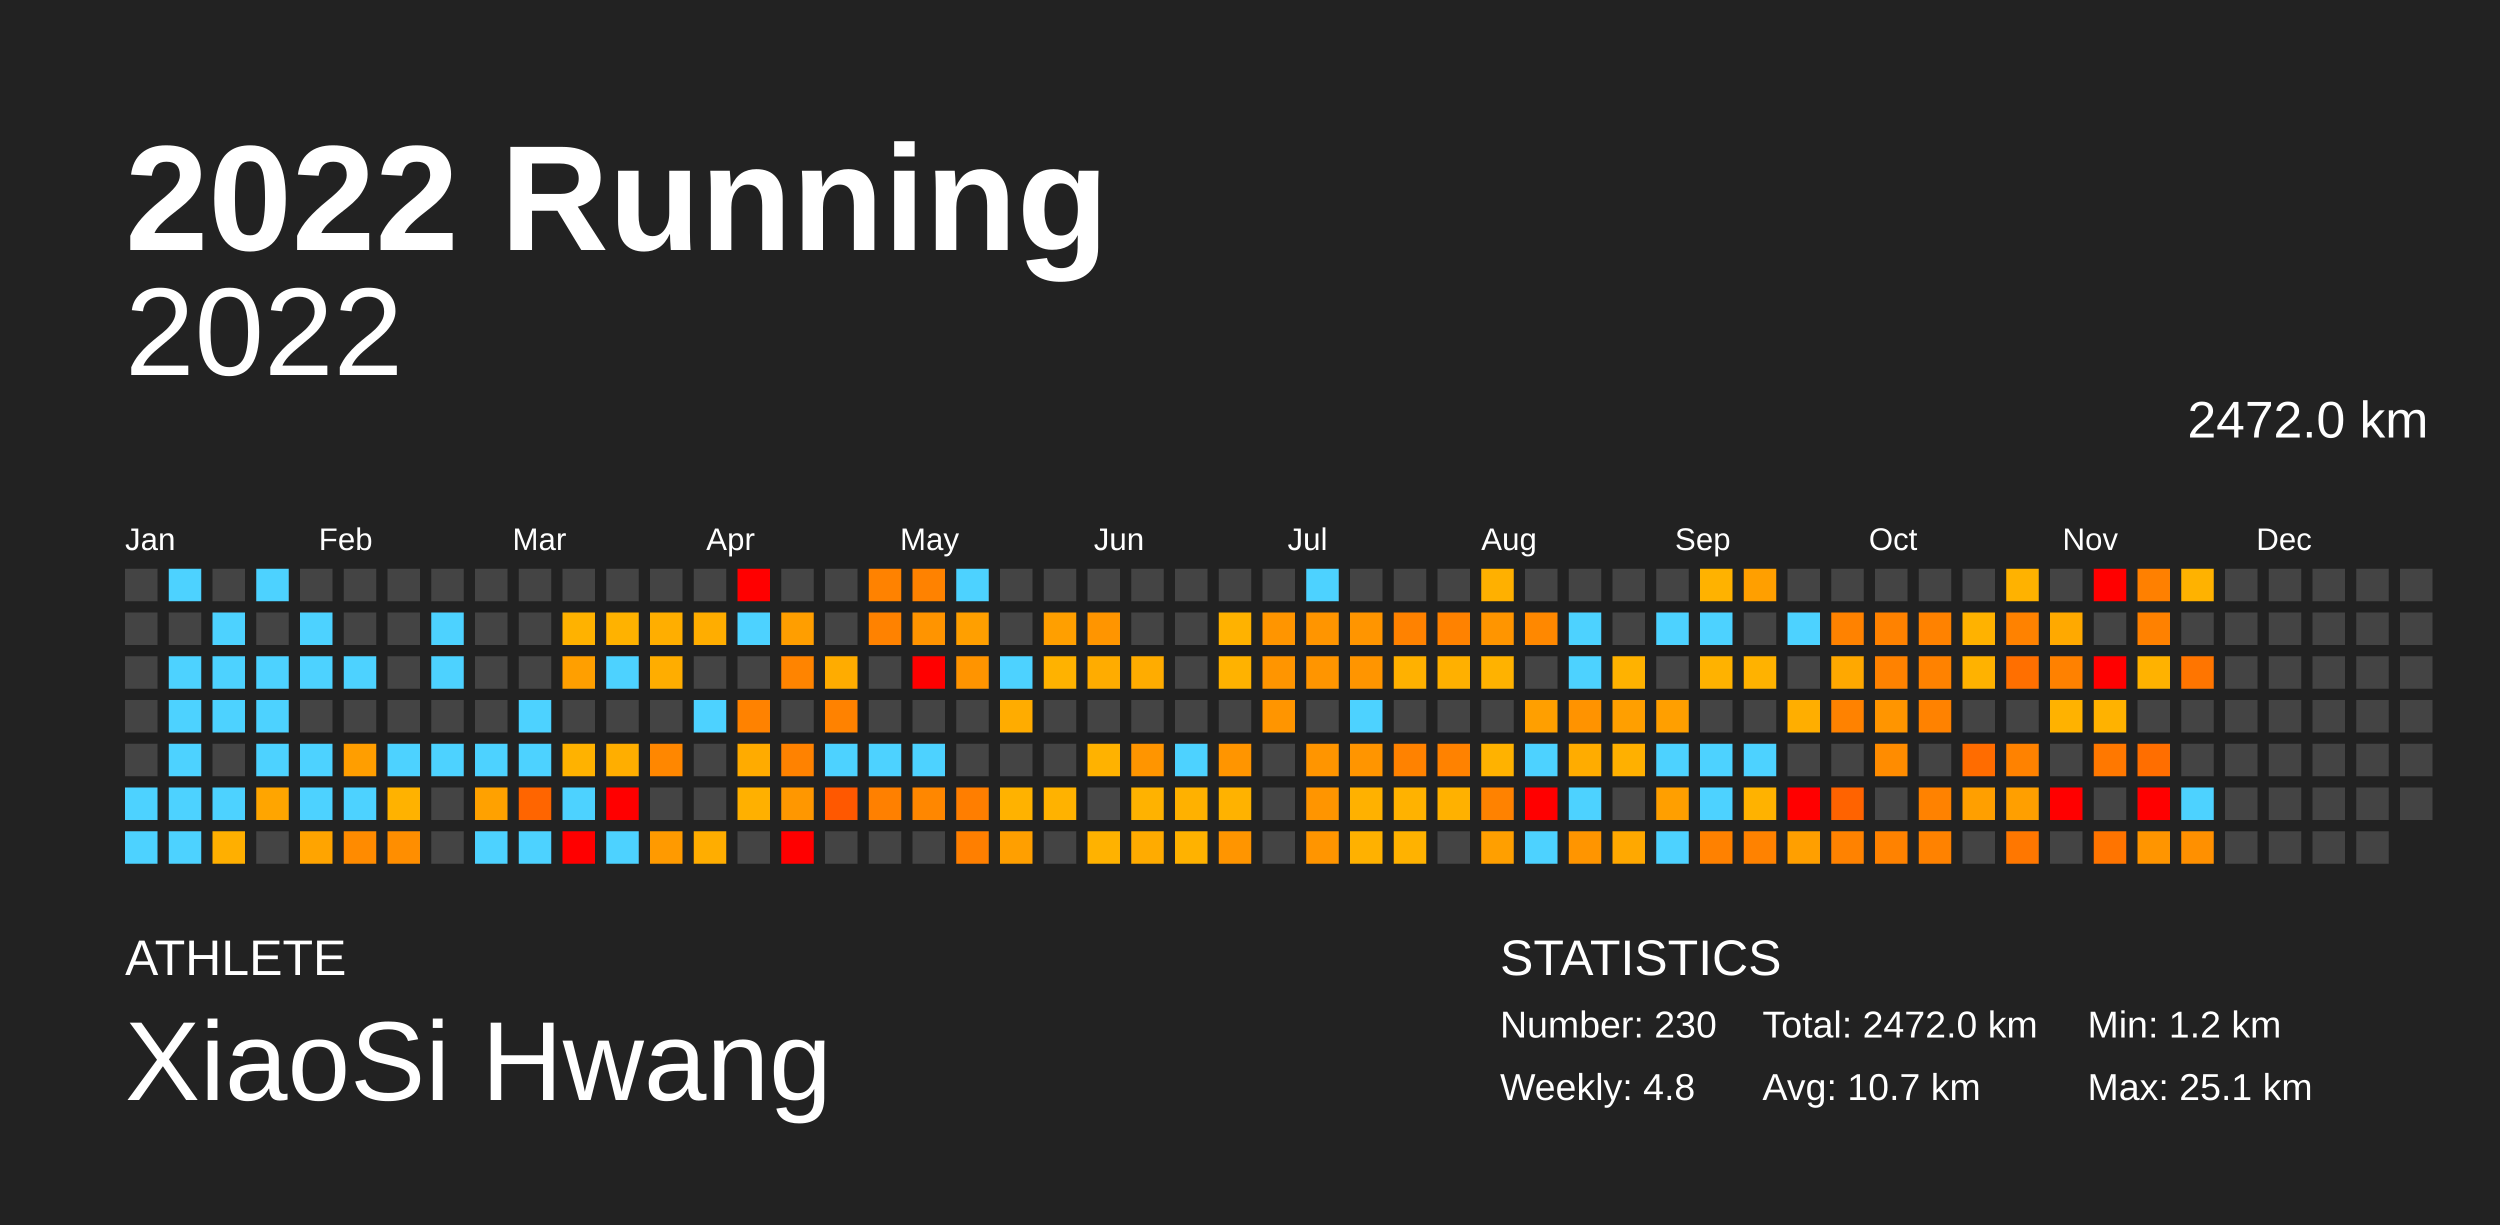
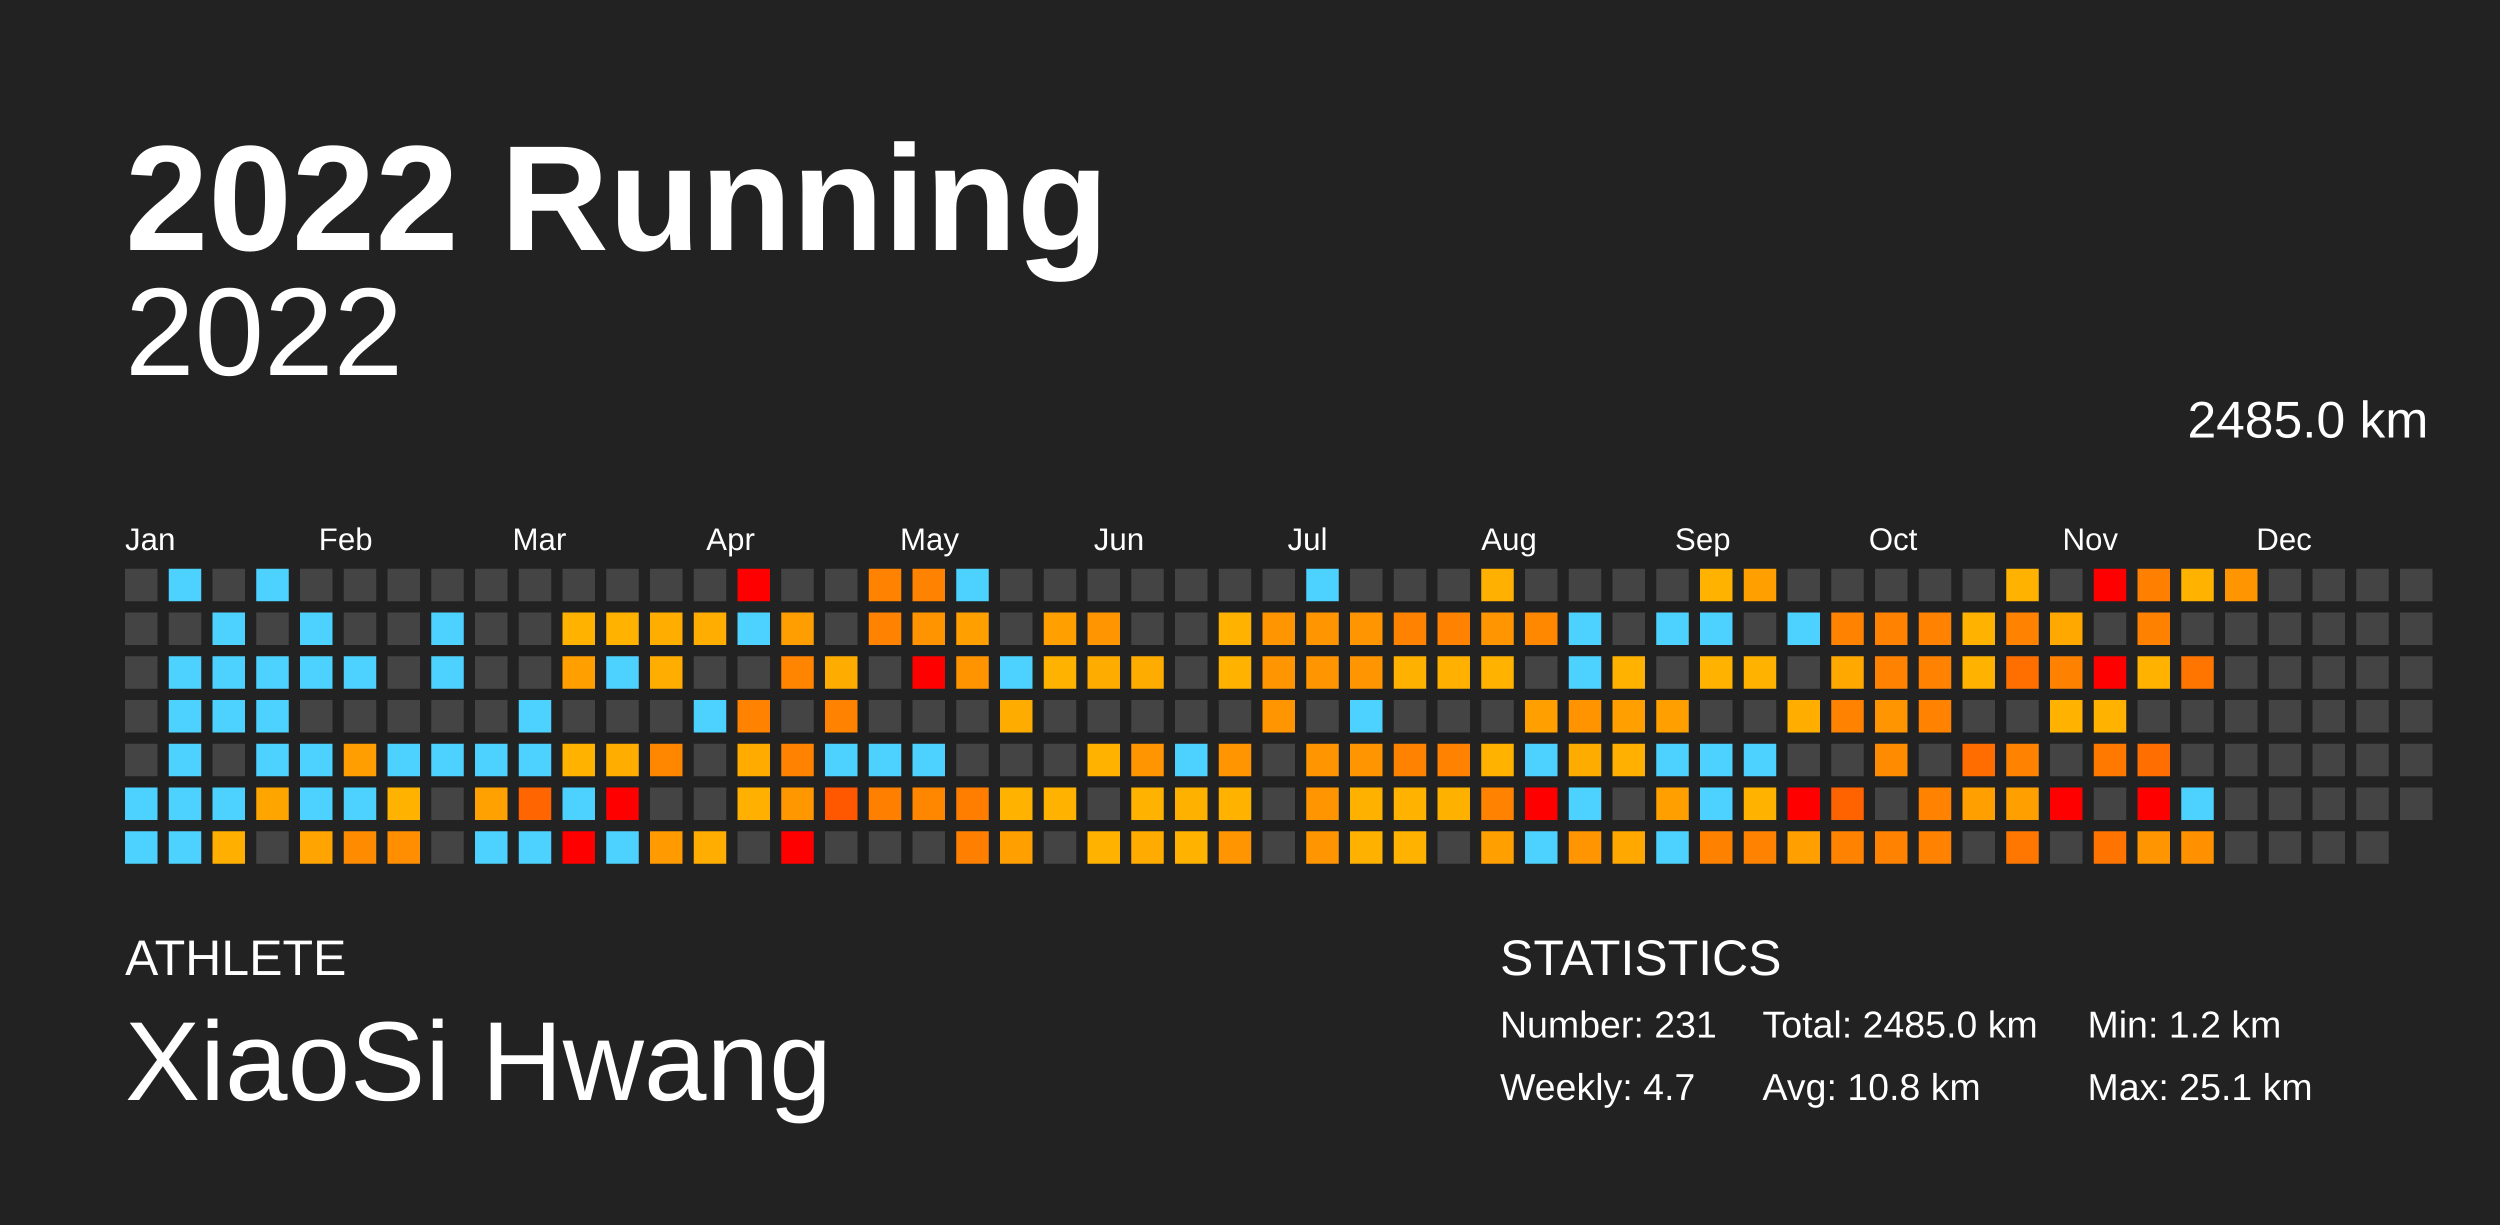
<svg xmlns="http://www.w3.org/2000/svg" baseProfile="full" height="98mm" version="1.1" viewBox="0,0,200,98" width="200mm">
  <defs />
  <rect fill="#222222" height="98" width="200" x="0" y="0" />
  <text fill="#FFFFFF" style="font-size:12px; font-family:Arial; font-weight:bold;" x="10" y="20">2022 Running</text>
  <text fill="#FFFFFF" style="font-size:4px; font-family:Arial" x="10" y="78">ATHLETE</text>
  <text fill="#FFFFFF" style="font-size:9px; font-family:Arial" x="10" y="88">XiaoSi Hwang</text>
  <text fill="#FFFFFF" style="font-size:4px; font-family:Arial" x="120" y="78">STATISTICS</text>
-   <text fill="#FFFFFF" style="font-size:3px; font-family:Arial" x="120" y="83">Number: 230</text>
-   <text fill="#FFFFFF" style="font-size:3px; font-family:Arial" x="120" y="88">Weekly: 4.8</text>
-   <text fill="#FFFFFF" style="font-size:3px; font-family:Arial" x="141" y="83">Total: 2472.0 km</text>
-   <text fill="#FFFFFF" style="font-size:3px; font-family:Arial" x="141" y="88">Avg: 10.7 km</text>
+   <text fill="#FFFFFF" style="font-size:3px; font-family:Arial" x="120" y="83">Number: 231</text>
+   <text fill="#FFFFFF" style="font-size:3px; font-family:Arial" x="120" y="88">Weekly: 4.7</text>
+   <text fill="#FFFFFF" style="font-size:3px; font-family:Arial" x="141" y="83">Total: 2485.0 km</text>
+   <text fill="#FFFFFF" style="font-size:3px; font-family:Arial" x="141" y="88">Avg: 10.8 km</text>
  <text fill="#FFFFFF" style="font-size:3px; font-family:Arial" x="167" y="83">Min: 1.2 km</text>
  <text fill="#FFFFFF" style="font-size:3px; font-family:Arial" x="167" y="88">Max: 25.1 km</text>
  <text alignment-baseline="hanging" fill="#FFFFFF" style="font-size:10.0px; font-family:Arial;" x="10" y="30">2022</text>
-   <text alignment-baseline="hanging" fill="#FFFFFF" style="font-size:4.125px; font-family:Arial;" x="175" y="35">2472.0 km</text>
+   <text alignment-baseline="hanging" fill="#FFFFFF" style="font-size:4.125px; font-family:Arial;" x="175" y="35">2485.0 km</text>
  <text fill="#FFFFFF" style="font-size:2.5px; font-family:Arial" x="10.0" y="44">Jan</text>
  <text fill="#FFFFFF" style="font-size:2.5px; font-family:Arial" x="25.5" y="44">Feb</text>
  <text fill="#FFFFFF" style="font-size:2.5px; font-family:Arial" x="41.0" y="44">Mar</text>
  <text fill="#FFFFFF" style="font-size:2.5px; font-family:Arial" x="56.5" y="44">Apr</text>
  <text fill="#FFFFFF" style="font-size:2.5px; font-family:Arial" x="72.0" y="44">May</text>
  <text fill="#FFFFFF" style="font-size:2.5px; font-family:Arial" x="87.5" y="44">Jun</text>
  <text fill="#FFFFFF" style="font-size:2.5px; font-family:Arial" x="103.0" y="44">Jul</text>
  <text fill="#FFFFFF" style="font-size:2.5px; font-family:Arial" x="118.5" y="44">Aug</text>
  <text fill="#FFFFFF" style="font-size:2.5px; font-family:Arial" x="134.0" y="44">Sep</text>
  <text fill="#FFFFFF" style="font-size:2.5px; font-family:Arial" x="149.5" y="44">Oct</text>
  <text fill="#FFFFFF" style="font-size:2.5px; font-family:Arial" x="165.0" y="44">Nov</text>
  <text fill="#FFFFFF" style="font-size:2.5px; font-family:Arial" x="180.5" y="44">Dec</text>
  <rect fill="#444444" height="2.6" width="2.6" x="10.0" y="45.5" />
  <rect fill="#444444" height="2.6" width="2.6" x="10.0" y="49.0" />
  <rect fill="#444444" height="2.6" width="2.6" x="10.0" y="52.5" />
  <rect fill="#444444" height="2.6" width="2.6" x="10.0" y="56.0" />
  <rect fill="#444444" height="2.6" width="2.6" x="10.0" y="59.5" />
  <rect fill="#4dd2ff" height="2.6" width="2.6" x="10.0" y="63.0" />
  <rect fill="#4dd2ff" height="2.6" width="2.6" x="10.0" y="66.5" />
  <rect fill="#4dd2ff" height="2.6" width="2.6" x="13.5" y="45.5" />
  <rect fill="#444444" height="2.6" width="2.6" x="13.5" y="49.0" />
  <rect fill="#4dd2ff" height="2.6" width="2.6" x="13.5" y="52.5" />
  <rect fill="#4dd2ff" height="2.6" width="2.6" x="13.5" y="56.0" />
  <rect fill="#4dd2ff" height="2.6" width="2.6" x="13.5" y="59.5" />
  <rect fill="#4dd2ff" height="2.6" width="2.6" x="13.5" y="63.0" />
  <rect fill="#4dd2ff" height="2.6" width="2.6" x="13.5" y="66.5" />
  <rect fill="#444444" height="2.6" width="2.6" x="17.0" y="45.5" />
  <rect fill="#4dd2ff" height="2.6" width="2.6" x="17.0" y="49.0" />
  <rect fill="#4dd2ff" height="2.6" width="2.6" x="17.0" y="52.5" />
  <rect fill="#4dd2ff" height="2.6" width="2.6" x="17.0" y="56.0" />
  <rect fill="#444444" height="2.6" width="2.6" x="17.0" y="59.5" />
  <rect fill="#4dd2ff" height="2.6" width="2.6" x="17.0" y="63.0" />
  <rect fill="#ffaf00" height="2.6" width="2.6" x="17.0" y="66.5" />
  <rect fill="#4dd2ff" height="2.6" width="2.6" x="20.5" y="45.5" />
  <rect fill="#444444" height="2.6" width="2.6" x="20.5" y="49.0" />
  <rect fill="#4dd2ff" height="2.6" width="2.6" x="20.5" y="52.5" />
  <rect fill="#4dd2ff" height="2.6" width="2.6" x="20.5" y="56.0" />
  <rect fill="#4dd2ff" height="2.6" width="2.6" x="20.5" y="59.5" />
  <rect fill="#ffa500" height="2.6" width="2.6" x="20.5" y="63.0" />
  <rect fill="#444444" height="2.6" width="2.6" x="20.5" y="66.5" />
  <rect fill="#444444" height="2.6" width="2.6" x="24.0" y="45.5" />
  <rect fill="#4dd2ff" height="2.6" width="2.6" x="24.0" y="49.0" />
  <rect fill="#4dd2ff" height="2.6" width="2.6" x="24.0" y="52.5" />
  <rect fill="#444444" height="2.6" width="2.6" x="24.0" y="56.0" />
  <rect fill="#4dd2ff" height="2.6" width="2.6" x="24.0" y="59.5" />
  <rect fill="#4dd2ff" height="2.6" width="2.6" x="24.0" y="63.0" />
  <rect fill="#ffa400" height="2.6" width="2.6" x="24.0" y="66.5" />
  <rect fill="#444444" height="2.6" width="2.6" x="27.5" y="45.5" />
  <rect fill="#444444" height="2.6" width="2.6" x="27.5" y="49.0" />
  <rect fill="#4dd2ff" height="2.6" width="2.6" x="27.5" y="52.5" />
  <rect fill="#444444" height="2.6" width="2.6" x="27.5" y="56.0" />
  <rect fill="#ff9e00" height="2.6" width="2.6" x="27.5" y="59.5" />
  <rect fill="#4dd2ff" height="2.6" width="2.6" x="27.5" y="63.0" />
  <rect fill="#ff8b00" height="2.6" width="2.6" x="27.5" y="66.5" />
  <rect fill="#444444" height="2.6" width="2.6" x="31.0" y="45.5" />
  <rect fill="#444444" height="2.6" width="2.6" x="31.0" y="49.0" />
  <rect fill="#444444" height="2.6" width="2.6" x="31.0" y="52.5" />
  <rect fill="#444444" height="2.6" width="2.6" x="31.0" y="56.0" />
  <rect fill="#4dd2ff" height="2.6" width="2.6" x="31.0" y="59.5" />
  <rect fill="#ffb200" height="2.6" width="2.6" x="31.0" y="63.0" />
  <rect fill="#ff8e00" height="2.6" width="2.6" x="31.0" y="66.5" />
  <rect fill="#444444" height="2.6" width="2.6" x="34.5" y="45.5" />
  <rect fill="#4dd2ff" height="2.6" width="2.6" x="34.5" y="49.0" />
  <rect fill="#4dd2ff" height="2.6" width="2.6" x="34.5" y="52.5" />
  <rect fill="#444444" height="2.6" width="2.6" x="34.5" y="56.0" />
  <rect fill="#4dd2ff" height="2.6" width="2.6" x="34.5" y="59.5" />
  <rect fill="#444444" height="2.6" width="2.6" x="34.5" y="63.0" />
  <rect fill="#444444" height="2.6" width="2.6" x="34.5" y="66.5" />
  <rect fill="#444444" height="2.6" width="2.6" x="38.0" y="45.5" />
  <rect fill="#444444" height="2.6" width="2.6" x="38.0" y="49.0" />
  <rect fill="#444444" height="2.6" width="2.6" x="38.0" y="52.5" />
  <rect fill="#444444" height="2.6" width="2.6" x="38.0" y="56.0" />
  <rect fill="#4dd2ff" height="2.6" width="2.6" x="38.0" y="59.5" />
  <rect fill="#ffa100" height="2.6" width="2.6" x="38.0" y="63.0" />
  <rect fill="#4dd2ff" height="2.6" width="2.6" x="38.0" y="66.5" />
  <rect fill="#444444" height="2.6" width="2.6" x="41.5" y="45.5" />
  <rect fill="#444444" height="2.6" width="2.6" x="41.5" y="49.0" />
  <rect fill="#444444" height="2.6" width="2.6" x="41.5" y="52.5" />
  <rect fill="#4dd2ff" height="2.6" width="2.6" x="41.5" y="56.0" />
  <rect fill="#4dd2ff" height="2.6" width="2.6" x="41.5" y="59.5" />
  <rect fill="#ff6500" height="2.6" width="2.6" x="41.5" y="63.0" />
  <rect fill="#4dd2ff" height="2.6" width="2.6" x="41.5" y="66.5" />
  <rect fill="#444444" height="2.6" width="2.6" x="45.0" y="45.5" />
  <rect fill="#ffb200" height="2.6" width="2.6" x="45.0" y="49.0" />
  <rect fill="#ff9f00" height="2.6" width="2.6" x="45.0" y="52.5" />
  <rect fill="#444444" height="2.6" width="2.6" x="45.0" y="56.0" />
  <rect fill="#ffb200" height="2.6" width="2.6" x="45.0" y="59.5" />
  <rect fill="#4dd2ff" height="2.6" width="2.6" x="45.0" y="63.0" />
  <rect fill="red" height="2.6" width="2.6" x="45.0" y="66.5" />
  <rect fill="#444444" height="2.6" width="2.6" x="48.5" y="45.5" />
  <rect fill="#ffb200" height="2.6" width="2.6" x="48.5" y="49.0" />
  <rect fill="#4dd2ff" height="2.6" width="2.6" x="48.5" y="52.5" />
  <rect fill="#444444" height="2.6" width="2.6" x="48.5" y="56.0" />
  <rect fill="#ffae00" height="2.6" width="2.6" x="48.5" y="59.5" />
  <rect fill="red" height="2.6" width="2.6" x="48.5" y="63.0" />
  <rect fill="#4dd2ff" height="2.6" width="2.6" x="48.5" y="66.5" />
  <rect fill="#444444" height="2.6" width="2.6" x="52.0" y="45.5" />
  <rect fill="#ffae00" height="2.6" width="2.6" x="52.0" y="49.0" />
  <rect fill="#ffad00" height="2.6" width="2.6" x="52.0" y="52.5" />
  <rect fill="#444444" height="2.6" width="2.6" x="52.0" y="56.0" />
  <rect fill="#ff8700" height="2.6" width="2.6" x="52.0" y="59.5" />
  <rect fill="#444444" height="2.6" width="2.6" x="52.0" y="63.0" />
  <rect fill="#ff9a00" height="2.6" width="2.6" x="52.0" y="66.5" />
  <rect fill="#444444" height="2.6" width="2.6" x="55.5" y="45.5" />
  <rect fill="#ffad00" height="2.6" width="2.6" x="55.5" y="49.0" />
  <rect fill="#444444" height="2.6" width="2.6" x="55.5" y="52.5" />
  <rect fill="#4dd2ff" height="2.6" width="2.6" x="55.5" y="56.0" />
  <rect fill="#444444" height="2.6" width="2.6" x="55.5" y="59.5" />
  <rect fill="#444444" height="2.6" width="2.6" x="55.5" y="63.0" />
  <rect fill="#ffad00" height="2.6" width="2.6" x="55.5" y="66.5" />
  <rect fill="red" height="2.6" width="2.6" x="59.0" y="45.5" />
  <rect fill="#4dd2ff" height="2.6" width="2.6" x="59.0" y="49.0" />
  <rect fill="#444444" height="2.6" width="2.6" x="59.0" y="52.5" />
  <rect fill="#ff8200" height="2.6" width="2.6" x="59.0" y="56.0" />
  <rect fill="#ffab00" height="2.6" width="2.6" x="59.0" y="59.5" />
  <rect fill="#ffb000" height="2.6" width="2.6" x="59.0" y="63.0" />
  <rect fill="#444444" height="2.6" width="2.6" x="59.0" y="66.5" />
  <rect fill="#444444" height="2.6" width="2.6" x="62.5" y="45.5" />
  <rect fill="#ff9e00" height="2.6" width="2.6" x="62.5" y="49.0" />
  <rect fill="#ff8400" height="2.6" width="2.6" x="62.5" y="52.5" />
  <rect fill="#444444" height="2.6" width="2.6" x="62.5" y="56.0" />
  <rect fill="#ff8200" height="2.6" width="2.6" x="62.5" y="59.5" />
  <rect fill="#ff9700" height="2.6" width="2.6" x="62.5" y="63.0" />
  <rect fill="red" height="2.6" width="2.6" x="62.5" y="66.5" />
  <rect fill="#444444" height="2.6" width="2.6" x="66.0" y="45.5" />
  <rect fill="#444444" height="2.6" width="2.6" x="66.0" y="49.0" />
  <rect fill="#ffac00" height="2.6" width="2.6" x="66.0" y="52.5" />
  <rect fill="#ff8200" height="2.6" width="2.6" x="66.0" y="56.0" />
  <rect fill="#4dd2ff" height="2.6" width="2.6" x="66.0" y="59.5" />
  <rect fill="#ff5800" height="2.6" width="2.6" x="66.0" y="63.0" />
  <rect fill="#444444" height="2.6" width="2.6" x="66.0" y="66.5" />
  <rect fill="#ff8200" height="2.6" width="2.6" x="69.5" y="45.5" />
  <rect fill="#ff8200" height="2.6" width="2.6" x="69.5" y="49.0" />
  <rect fill="#444444" height="2.6" width="2.6" x="69.5" y="52.5" />
  <rect fill="#444444" height="2.6" width="2.6" x="69.5" y="56.0" />
  <rect fill="#4dd2ff" height="2.6" width="2.6" x="69.5" y="59.5" />
  <rect fill="#ff8000" height="2.6" width="2.6" x="69.5" y="63.0" />
  <rect fill="#444444" height="2.6" width="2.6" x="69.5" y="66.5" />
  <rect fill="#ff8200" height="2.6" width="2.6" x="73.0" y="45.5" />
  <rect fill="#ff9400" height="2.6" width="2.6" x="73.0" y="49.0" />
  <rect fill="red" height="2.6" width="2.6" x="73.0" y="52.5" />
  <rect fill="#444444" height="2.6" width="2.6" x="73.0" y="56.0" />
  <rect fill="#4dd2ff" height="2.6" width="2.6" x="73.0" y="59.5" />
  <rect fill="#ff8700" height="2.6" width="2.6" x="73.0" y="63.0" />
  <rect fill="#444444" height="2.6" width="2.6" x="73.0" y="66.5" />
  <rect fill="#4dd2ff" height="2.6" width="2.6" x="76.5" y="45.5" />
  <rect fill="#ff9f00" height="2.6" width="2.6" x="76.5" y="49.0" />
  <rect fill="#ff9400" height="2.6" width="2.6" x="76.5" y="52.5" />
  <rect fill="#444444" height="2.6" width="2.6" x="76.5" y="56.0" />
  <rect fill="#444444" height="2.6" width="2.6" x="76.5" y="59.5" />
  <rect fill="#ff7e00" height="2.6" width="2.6" x="76.5" y="63.0" />
  <rect fill="#ff7f00" height="2.6" width="2.6" x="76.5" y="66.5" />
  <rect fill="#444444" height="2.6" width="2.6" x="80.0" y="45.5" />
  <rect fill="#444444" height="2.6" width="2.6" x="80.0" y="49.0" />
  <rect fill="#4dd2ff" height="2.6" width="2.6" x="80.0" y="52.5" />
  <rect fill="#ffac00" height="2.6" width="2.6" x="80.0" y="56.0" />
  <rect fill="#444444" height="2.6" width="2.6" x="80.0" y="59.5" />
  <rect fill="#ffb200" height="2.6" width="2.6" x="80.0" y="63.0" />
  <rect fill="#ff9f00" height="2.6" width="2.6" x="80.0" y="66.5" />
  <rect fill="#444444" height="2.6" width="2.6" x="83.5" y="45.5" />
  <rect fill="#ff9f00" height="2.6" width="2.6" x="83.5" y="49.0" />
  <rect fill="#ffb200" height="2.6" width="2.6" x="83.5" y="52.5" />
  <rect fill="#444444" height="2.6" width="2.6" x="83.5" y="56.0" />
  <rect fill="#444444" height="2.6" width="2.6" x="83.5" y="59.5" />
  <rect fill="#ffb200" height="2.6" width="2.6" x="83.5" y="63.0" />
  <rect fill="#444444" height="2.6" width="2.6" x="83.5" y="66.5" />
  <rect fill="#444444" height="2.6" width="2.6" x="87.0" y="45.5" />
  <rect fill="#ff9500" height="2.6" width="2.6" x="87.0" y="49.0" />
  <rect fill="#ffac00" height="2.6" width="2.6" x="87.0" y="52.5" />
  <rect fill="#444444" height="2.6" width="2.6" x="87.0" y="56.0" />
  <rect fill="#ffb200" height="2.6" width="2.6" x="87.0" y="59.5" />
  <rect fill="#444444" height="2.6" width="2.6" x="87.0" y="63.0" />
  <rect fill="#ffb200" height="2.6" width="2.6" x="87.0" y="66.5" />
  <rect fill="#444444" height="2.6" width="2.6" x="90.5" y="45.5" />
  <rect fill="#444444" height="2.6" width="2.6" x="90.5" y="49.0" />
  <rect fill="#ffac00" height="2.6" width="2.6" x="90.5" y="52.5" />
  <rect fill="#444444" height="2.6" width="2.6" x="90.5" y="56.0" />
  <rect fill="#ff9500" height="2.6" width="2.6" x="90.5" y="59.5" />
  <rect fill="#ffb200" height="2.6" width="2.6" x="90.5" y="63.0" />
  <rect fill="#ffab00" height="2.6" width="2.6" x="90.5" y="66.5" />
  <rect fill="#444444" height="2.6" width="2.6" x="94.0" y="45.5" />
  <rect fill="#444444" height="2.6" width="2.6" x="94.0" y="49.0" />
  <rect fill="#444444" height="2.6" width="2.6" x="94.0" y="52.5" />
  <rect fill="#444444" height="2.6" width="2.6" x="94.0" y="56.0" />
  <rect fill="#4dd2ff" height="2.6" width="2.6" x="94.0" y="59.5" />
  <rect fill="#ffb100" height="2.6" width="2.6" x="94.0" y="63.0" />
  <rect fill="#ffb200" height="2.6" width="2.6" x="94.0" y="66.5" />
  <rect fill="#444444" height="2.6" width="2.6" x="97.5" y="45.5" />
  <rect fill="#ffb200" height="2.6" width="2.6" x="97.5" y="49.0" />
  <rect fill="#ffb200" height="2.6" width="2.6" x="97.5" y="52.5" />
  <rect fill="#444444" height="2.6" width="2.6" x="97.5" y="56.0" />
  <rect fill="#ff9500" height="2.6" width="2.6" x="97.5" y="59.5" />
  <rect fill="#ffb200" height="2.6" width="2.6" x="97.5" y="63.0" />
  <rect fill="#ff9500" height="2.6" width="2.6" x="97.5" y="66.5" />
  <rect fill="#444444" height="2.6" width="2.6" x="101.0" y="45.5" />
  <rect fill="#ff9500" height="2.6" width="2.6" x="101.0" y="49.0" />
  <rect fill="#ff9500" height="2.6" width="2.6" x="101.0" y="52.5" />
  <rect fill="#ff9500" height="2.6" width="2.6" x="101.0" y="56.0" />
  <rect fill="#444444" height="2.6" width="2.6" x="101.0" y="59.5" />
  <rect fill="#444444" height="2.6" width="2.6" x="101.0" y="63.0" />
  <rect fill="#444444" height="2.6" width="2.6" x="101.0" y="66.5" />
  <rect fill="#4dd2ff" height="2.6" width="2.6" x="104.5" y="45.5" />
  <rect fill="#ff9500" height="2.6" width="2.6" x="104.5" y="49.0" />
  <rect fill="#ff9500" height="2.6" width="2.6" x="104.5" y="52.5" />
  <rect fill="#444444" height="2.6" width="2.6" x="104.5" y="56.0" />
  <rect fill="#ff9500" height="2.6" width="2.6" x="104.5" y="59.5" />
  <rect fill="#ff9500" height="2.6" width="2.6" x="104.5" y="63.0" />
  <rect fill="#ff9500" height="2.6" width="2.6" x="104.5" y="66.5" />
  <rect fill="#444444" height="2.6" width="2.6" x="108.0" y="45.5" />
  <rect fill="#ff9500" height="2.6" width="2.6" x="108.0" y="49.0" />
  <rect fill="#ff9500" height="2.6" width="2.6" x="108.0" y="52.5" />
  <rect fill="#4dd2ff" height="2.6" width="2.6" x="108.0" y="56.0" />
  <rect fill="#ff9500" height="2.6" width="2.6" x="108.0" y="59.5" />
  <rect fill="#ffb100" height="2.6" width="2.6" x="108.0" y="63.0" />
  <rect fill="#ffb100" height="2.6" width="2.6" x="108.0" y="66.5" />
  <rect fill="#444444" height="2.6" width="2.6" x="111.5" y="45.5" />
  <rect fill="#ff8200" height="2.6" width="2.6" x="111.5" y="49.0" />
  <rect fill="#ffb100" height="2.6" width="2.6" x="111.5" y="52.5" />
  <rect fill="#444444" height="2.6" width="2.6" x="111.5" y="56.0" />
  <rect fill="#ff8200" height="2.6" width="2.6" x="111.5" y="59.5" />
  <rect fill="#ffb200" height="2.6" width="2.6" x="111.5" y="63.0" />
  <rect fill="#ffb200" height="2.6" width="2.6" x="111.5" y="66.5" />
  <rect fill="#444444" height="2.6" width="2.6" x="115.0" y="45.5" />
  <rect fill="#ff8200" height="2.6" width="2.6" x="115.0" y="49.0" />
  <rect fill="#ffb000" height="2.6" width="2.6" x="115.0" y="52.5" />
  <rect fill="#444444" height="2.6" width="2.6" x="115.0" y="56.0" />
  <rect fill="#ff8200" height="2.6" width="2.6" x="115.0" y="59.5" />
  <rect fill="#ffb100" height="2.6" width="2.6" x="115.0" y="63.0" />
  <rect fill="#444444" height="2.6" width="2.6" x="115.0" y="66.5" />
  <rect fill="#ffb000" height="2.6" width="2.6" x="118.5" y="45.5" />
  <rect fill="#ff9500" height="2.6" width="2.6" x="118.5" y="49.0" />
  <rect fill="#ffb200" height="2.6" width="2.6" x="118.5" y="52.5" />
  <rect fill="#444444" height="2.6" width="2.6" x="118.5" y="56.0" />
  <rect fill="#ffb200" height="2.6" width="2.6" x="118.5" y="59.5" />
  <rect fill="#ff8200" height="2.6" width="2.6" x="118.5" y="63.0" />
  <rect fill="#ff9f00" height="2.6" width="2.6" x="118.5" y="66.5" />
  <rect fill="#444444" height="2.6" width="2.6" x="122.0" y="45.5" />
  <rect fill="#ff8800" height="2.6" width="2.6" x="122.0" y="49.0" />
  <rect fill="#444444" height="2.6" width="2.6" x="122.0" y="52.5" />
  <rect fill="#ff9f00" height="2.6" width="2.6" x="122.0" y="56.0" />
  <rect fill="#4dd2ff" height="2.6" width="2.6" x="122.0" y="59.5" />
  <rect fill="red" height="2.6" width="2.6" x="122.0" y="63.0" />
  <rect fill="#4dd2ff" height="2.6" width="2.6" x="122.0" y="66.5" />
  <rect fill="#444444" height="2.6" width="2.6" x="125.5" y="45.5" />
  <rect fill="#4dd2ff" height="2.6" width="2.6" x="125.5" y="49.0" />
  <rect fill="#4dd2ff" height="2.6" width="2.6" x="125.5" y="52.5" />
  <rect fill="#ff9300" height="2.6" width="2.6" x="125.5" y="56.0" />
  <rect fill="#ffac00" height="2.6" width="2.6" x="125.5" y="59.5" />
  <rect fill="#4dd2ff" height="2.6" width="2.6" x="125.5" y="63.0" />
  <rect fill="#ff9500" height="2.6" width="2.6" x="125.5" y="66.5" />
  <rect fill="#444444" height="2.6" width="2.6" x="129.0" y="45.5" />
  <rect fill="#444444" height="2.6" width="2.6" x="129.0" y="49.0" />
  <rect fill="#ffb200" height="2.6" width="2.6" x="129.0" y="52.5" />
  <rect fill="#ff9f00" height="2.6" width="2.6" x="129.0" y="56.0" />
  <rect fill="#ffb000" height="2.6" width="2.6" x="129.0" y="59.5" />
  <rect fill="#444444" height="2.6" width="2.6" x="129.0" y="63.0" />
  <rect fill="#ffa800" height="2.6" width="2.6" x="129.0" y="66.5" />
  <rect fill="#444444" height="2.6" width="2.6" x="132.5" y="45.5" />
  <rect fill="#4dd2ff" height="2.6" width="2.6" x="132.5" y="49.0" />
  <rect fill="#444444" height="2.6" width="2.6" x="132.5" y="52.5" />
  <rect fill="#ff9f00" height="2.6" width="2.6" x="132.5" y="56.0" />
  <rect fill="#4dd2ff" height="2.6" width="2.6" x="132.5" y="59.5" />
  <rect fill="#ff9f00" height="2.6" width="2.6" x="132.5" y="63.0" />
  <rect fill="#4dd2ff" height="2.6" width="2.6" x="132.5" y="66.5" />
  <rect fill="#ffb200" height="2.6" width="2.6" x="136.0" y="45.5" />
  <rect fill="#4dd2ff" height="2.6" width="2.6" x="136.0" y="49.0" />
  <rect fill="#ffb200" height="2.6" width="2.6" x="136.0" y="52.5" />
  <rect fill="#444444" height="2.6" width="2.6" x="136.0" y="56.0" />
  <rect fill="#4dd2ff" height="2.6" width="2.6" x="136.0" y="59.5" />
  <rect fill="#4dd2ff" height="2.6" width="2.6" x="136.0" y="63.0" />
  <rect fill="#ff8100" height="2.6" width="2.6" x="136.0" y="66.5" />
  <rect fill="#ff9f00" height="2.6" width="2.6" x="139.5" y="45.5" />
  <rect fill="#444444" height="2.6" width="2.6" x="139.5" y="49.0" />
  <rect fill="#ffb200" height="2.6" width="2.6" x="139.5" y="52.5" />
  <rect fill="#444444" height="2.6" width="2.6" x="139.5" y="56.0" />
  <rect fill="#4dd2ff" height="2.6" width="2.6" x="139.5" y="59.5" />
  <rect fill="#ffb200" height="2.6" width="2.6" x="139.5" y="63.0" />
  <rect fill="#ff8200" height="2.6" width="2.6" x="139.5" y="66.5" />
  <rect fill="#444444" height="2.6" width="2.6" x="143.0" y="45.5" />
  <rect fill="#4dd2ff" height="2.6" width="2.6" x="143.0" y="49.0" />
  <rect fill="#444444" height="2.6" width="2.6" x="143.0" y="52.5" />
  <rect fill="#ffae00" height="2.6" width="2.6" x="143.0" y="56.0" />
  <rect fill="#444444" height="2.6" width="2.6" x="143.0" y="59.5" />
  <rect fill="red" height="2.6" width="2.6" x="143.0" y="63.0" />
  <rect fill="#ff9f00" height="2.6" width="2.6" x="143.0" y="66.5" />
  <rect fill="#444444" height="2.6" width="2.6" x="146.5" y="45.5" />
  <rect fill="#ff8200" height="2.6" width="2.6" x="146.5" y="49.0" />
  <rect fill="#ffa800" height="2.6" width="2.6" x="146.5" y="52.5" />
  <rect fill="#ff8200" height="2.6" width="2.6" x="146.5" y="56.0" />
  <rect fill="#444444" height="2.6" width="2.6" x="146.5" y="59.5" />
  <rect fill="#ff6300" height="2.6" width="2.6" x="146.5" y="63.0" />
  <rect fill="#ff8200" height="2.6" width="2.6" x="146.5" y="66.5" />
  <rect fill="#444444" height="2.6" width="2.6" x="150.0" y="45.5" />
  <rect fill="#ff8200" height="2.6" width="2.6" x="150.0" y="49.0" />
  <rect fill="#ff8200" height="2.6" width="2.6" x="150.0" y="52.5" />
  <rect fill="#ff9500" height="2.6" width="2.6" x="150.0" y="56.0" />
  <rect fill="#ff8c00" height="2.6" width="2.6" x="150.0" y="59.5" />
  <rect fill="#444444" height="2.6" width="2.6" x="150.0" y="63.0" />
  <rect fill="#ff8200" height="2.6" width="2.6" x="150.0" y="66.5" />
  <rect fill="#444444" height="2.6" width="2.6" x="153.5" y="45.5" />
  <rect fill="#ff8200" height="2.6" width="2.6" x="153.5" y="49.0" />
  <rect fill="#ff8200" height="2.6" width="2.6" x="153.5" y="52.5" />
  <rect fill="#ff8200" height="2.6" width="2.6" x="153.5" y="56.0" />
  <rect fill="#444444" height="2.6" width="2.6" x="153.5" y="59.5" />
  <rect fill="#ff8200" height="2.6" width="2.6" x="153.5" y="63.0" />
  <rect fill="#ff8200" height="2.6" width="2.6" x="153.5" y="66.5" />
  <rect fill="#444444" height="2.6" width="2.6" x="157.0" y="45.5" />
  <rect fill="#ffb200" height="2.6" width="2.6" x="157.0" y="49.0" />
  <rect fill="#ffb200" height="2.6" width="2.6" x="157.0" y="52.5" />
  <rect fill="#444444" height="2.6" width="2.6" x="157.0" y="56.0" />
  <rect fill="#ff6c00" height="2.6" width="2.6" x="157.0" y="59.5" />
  <rect fill="#ff9f00" height="2.6" width="2.6" x="157.0" y="63.0" />
  <rect fill="#444444" height="2.6" width="2.6" x="157.0" y="66.5" />
  <rect fill="#ffb200" height="2.6" width="2.6" x="160.5" y="45.5" />
  <rect fill="#ff8200" height="2.6" width="2.6" x="160.5" y="49.0" />
  <rect fill="#ff6f00" height="2.6" width="2.6" x="160.5" y="52.5" />
  <rect fill="#444444" height="2.6" width="2.6" x="160.5" y="56.0" />
  <rect fill="#ff8200" height="2.6" width="2.6" x="160.5" y="59.5" />
  <rect fill="#ff9f00" height="2.6" width="2.6" x="160.5" y="63.0" />
  <rect fill="#ff7700" height="2.6" width="2.6" x="160.5" y="66.5" />
  <rect fill="#444444" height="2.6" width="2.6" x="164.0" y="45.5" />
  <rect fill="#ffa900" height="2.6" width="2.6" x="164.0" y="49.0" />
  <rect fill="#ff8100" height="2.6" width="2.6" x="164.0" y="52.5" />
  <rect fill="#ffb200" height="2.6" width="2.6" x="164.0" y="56.0" />
  <rect fill="#444444" height="2.6" width="2.6" x="164.0" y="59.5" />
  <rect fill="red" height="2.6" width="2.6" x="164.0" y="63.0" />
  <rect fill="#444444" height="2.6" width="2.6" x="164.0" y="66.5" />
  <rect fill="red" height="2.6" width="2.6" x="167.5" y="45.5" />
  <rect fill="#444444" height="2.6" width="2.6" x="167.5" y="49.0" />
  <rect fill="red" height="2.6" width="2.6" x="167.5" y="52.5" />
  <rect fill="#ffb200" height="2.6" width="2.6" x="167.5" y="56.0" />
  <rect fill="#ff7800" height="2.6" width="2.6" x="167.5" y="59.5" />
  <rect fill="#444444" height="2.6" width="2.6" x="167.5" y="63.0" />
  <rect fill="#ff7400" height="2.6" width="2.6" x="167.5" y="66.5" />
  <rect fill="#ff8000" height="2.6" width="2.6" x="171.0" y="45.5" />
  <rect fill="#ff8100" height="2.6" width="2.6" x="171.0" y="49.0" />
  <rect fill="#ffb200" height="2.6" width="2.6" x="171.0" y="52.5" />
  <rect fill="#444444" height="2.6" width="2.6" x="171.0" y="56.0" />
  <rect fill="#ff6e00" height="2.6" width="2.6" x="171.0" y="59.5" />
  <rect fill="red" height="2.6" width="2.6" x="171.0" y="63.0" />
  <rect fill="#ff9500" height="2.6" width="2.6" x="171.0" y="66.5" />
  <rect fill="#ffb200" height="2.6" width="2.6" x="174.5" y="45.5" />
  <rect fill="#444444" height="2.6" width="2.6" x="174.5" y="49.0" />
  <rect fill="#ff7500" height="2.6" width="2.6" x="174.5" y="52.5" />
  <rect fill="#444444" height="2.6" width="2.6" x="174.5" y="56.0" />
  <rect fill="#444444" height="2.6" width="2.6" x="174.5" y="59.5" />
  <rect fill="#4dd2ff" height="2.6" width="2.6" x="174.5" y="63.0" />
  <rect fill="#ff9000" height="2.6" width="2.6" x="174.5" y="66.5" />
-   <rect fill="#444444" height="2.6" width="2.6" x="178.0" y="45.5" />
+   <rect fill="#ff9500" height="2.6" width="2.6" x="178.0" y="45.5" />
  <rect fill="#444444" height="2.6" width="2.6" x="178.0" y="49.0" />
  <rect fill="#444444" height="2.6" width="2.6" x="178.0" y="52.5" />
  <rect fill="#444444" height="2.6" width="2.6" x="178.0" y="56.0" />
  <rect fill="#444444" height="2.6" width="2.6" x="178.0" y="59.5" />
  <rect fill="#444444" height="2.6" width="2.6" x="178.0" y="63.0" />
  <rect fill="#444444" height="2.6" width="2.6" x="178.0" y="66.5" />
  <rect fill="#444444" height="2.6" width="2.6" x="181.5" y="45.5" />
  <rect fill="#444444" height="2.6" width="2.6" x="181.5" y="49.0" />
  <rect fill="#444444" height="2.6" width="2.6" x="181.5" y="52.5" />
  <rect fill="#444444" height="2.6" width="2.6" x="181.5" y="56.0" />
  <rect fill="#444444" height="2.6" width="2.6" x="181.5" y="59.5" />
  <rect fill="#444444" height="2.6" width="2.6" x="181.5" y="63.0" />
  <rect fill="#444444" height="2.6" width="2.6" x="181.5" y="66.5" />
  <rect fill="#444444" height="2.6" width="2.6" x="185.0" y="45.5" />
  <rect fill="#444444" height="2.6" width="2.6" x="185.0" y="49.0" />
  <rect fill="#444444" height="2.6" width="2.6" x="185.0" y="52.5" />
  <rect fill="#444444" height="2.6" width="2.6" x="185.0" y="56.0" />
  <rect fill="#444444" height="2.6" width="2.6" x="185.0" y="59.5" />
  <rect fill="#444444" height="2.6" width="2.6" x="185.0" y="63.0" />
  <rect fill="#444444" height="2.6" width="2.6" x="185.0" y="66.5" />
  <rect fill="#444444" height="2.6" width="2.6" x="188.5" y="45.5" />
  <rect fill="#444444" height="2.6" width="2.6" x="188.5" y="49.0" />
  <rect fill="#444444" height="2.6" width="2.6" x="188.5" y="52.5" />
  <rect fill="#444444" height="2.6" width="2.6" x="188.5" y="56.0" />
  <rect fill="#444444" height="2.6" width="2.6" x="188.5" y="59.5" />
  <rect fill="#444444" height="2.6" width="2.6" x="188.5" y="63.0" />
  <rect fill="#444444" height="2.6" width="2.6" x="188.5" y="66.5" />
  <rect fill="#444444" height="2.6" width="2.6" x="192.0" y="45.5" />
  <rect fill="#444444" height="2.6" width="2.6" x="192.0" y="49.0" />
  <rect fill="#444444" height="2.6" width="2.6" x="192.0" y="52.5" />
  <rect fill="#444444" height="2.6" width="2.6" x="192.0" y="56.0" />
  <rect fill="#444444" height="2.6" width="2.6" x="192.0" y="59.5" />
  <rect fill="#444444" height="2.6" width="2.6" x="192.0" y="63.0" />
</svg>
